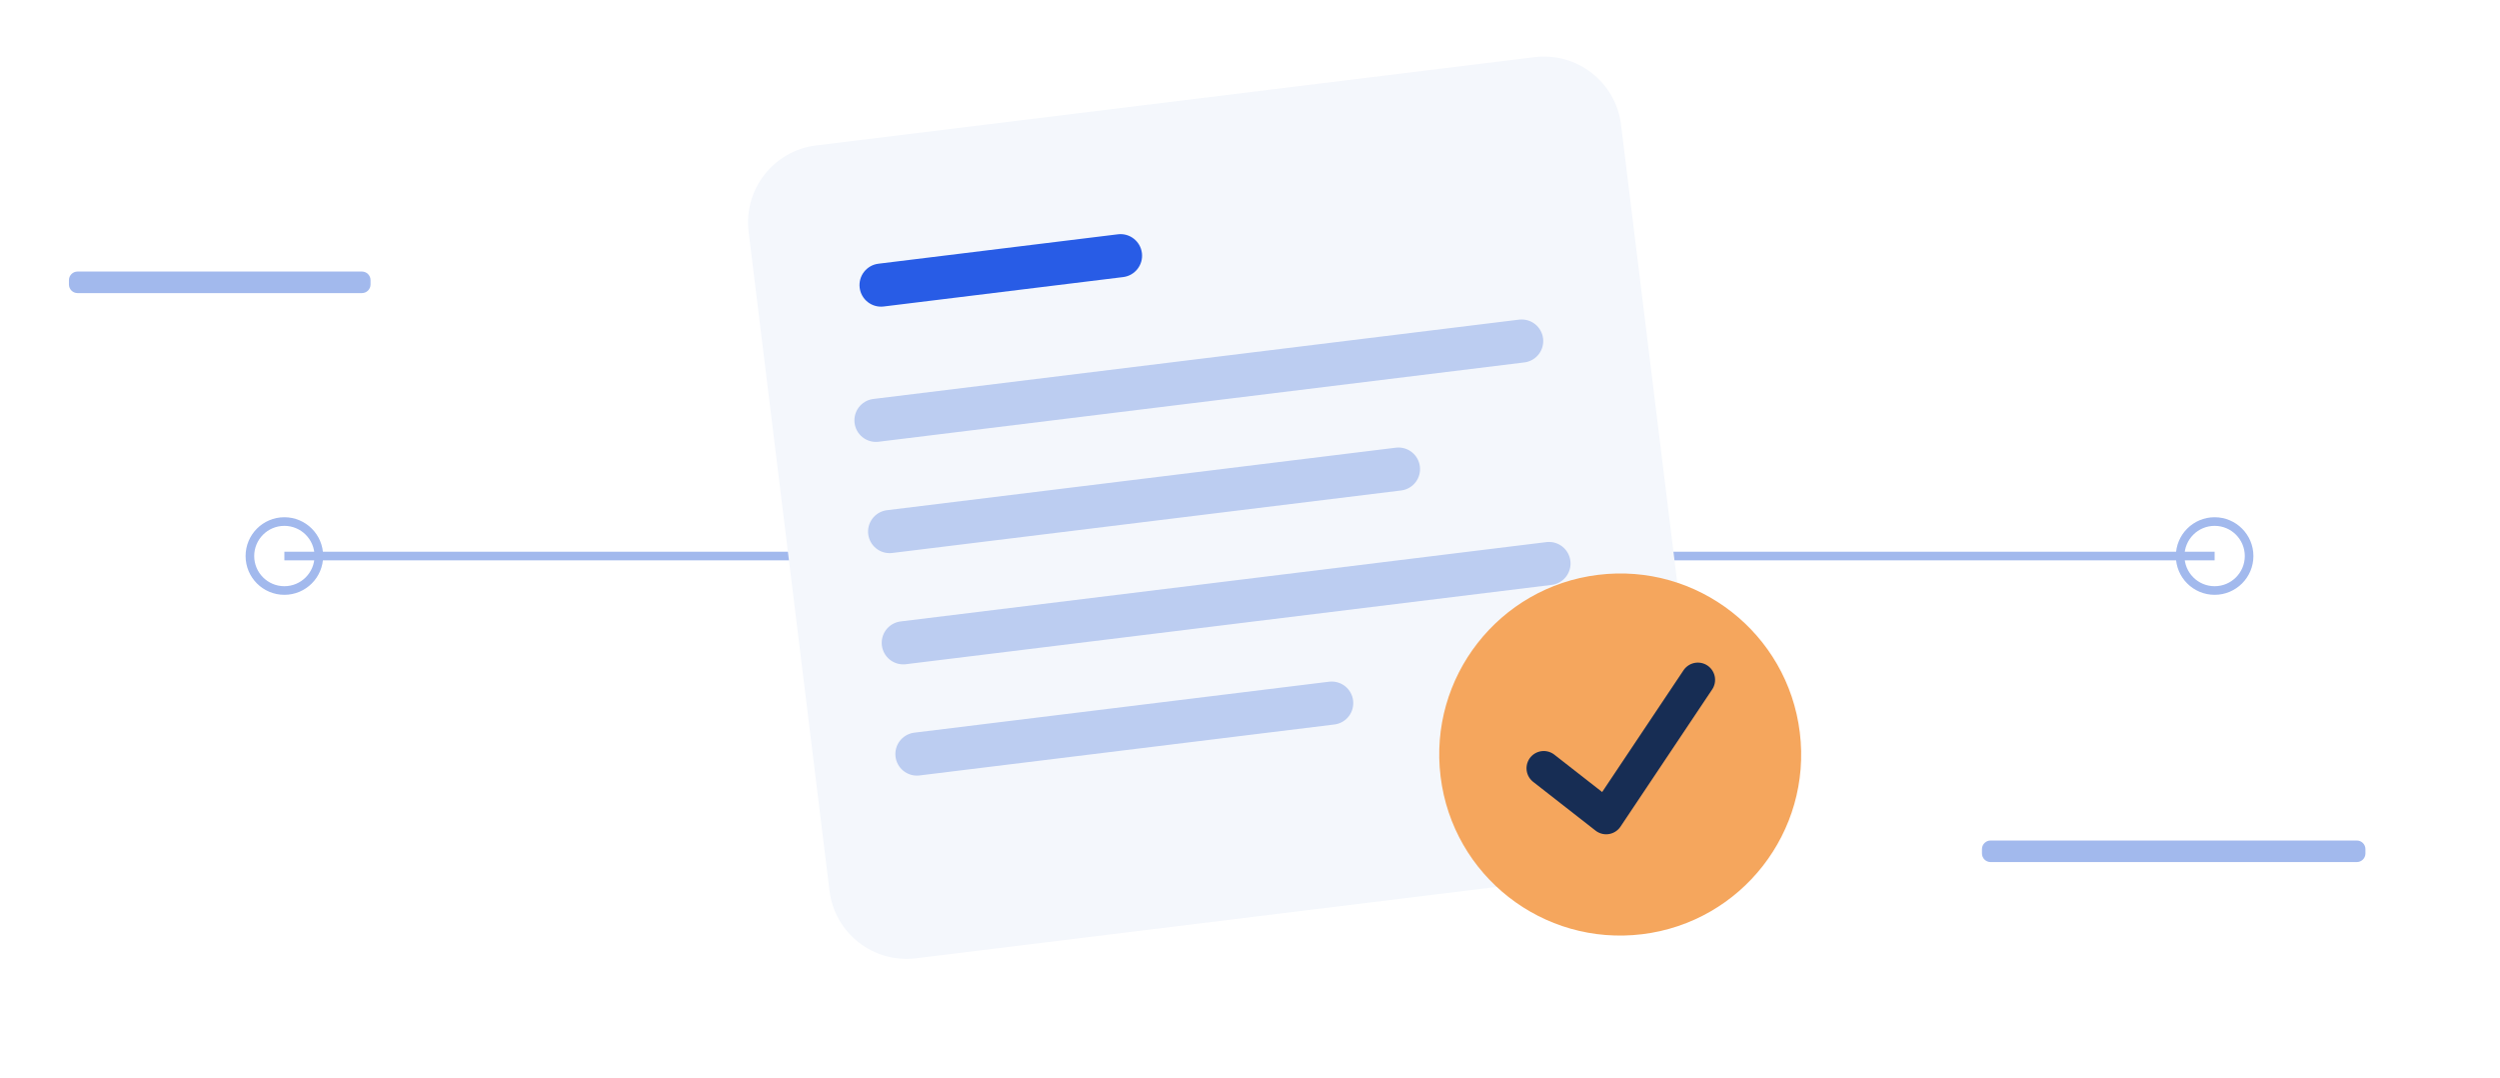
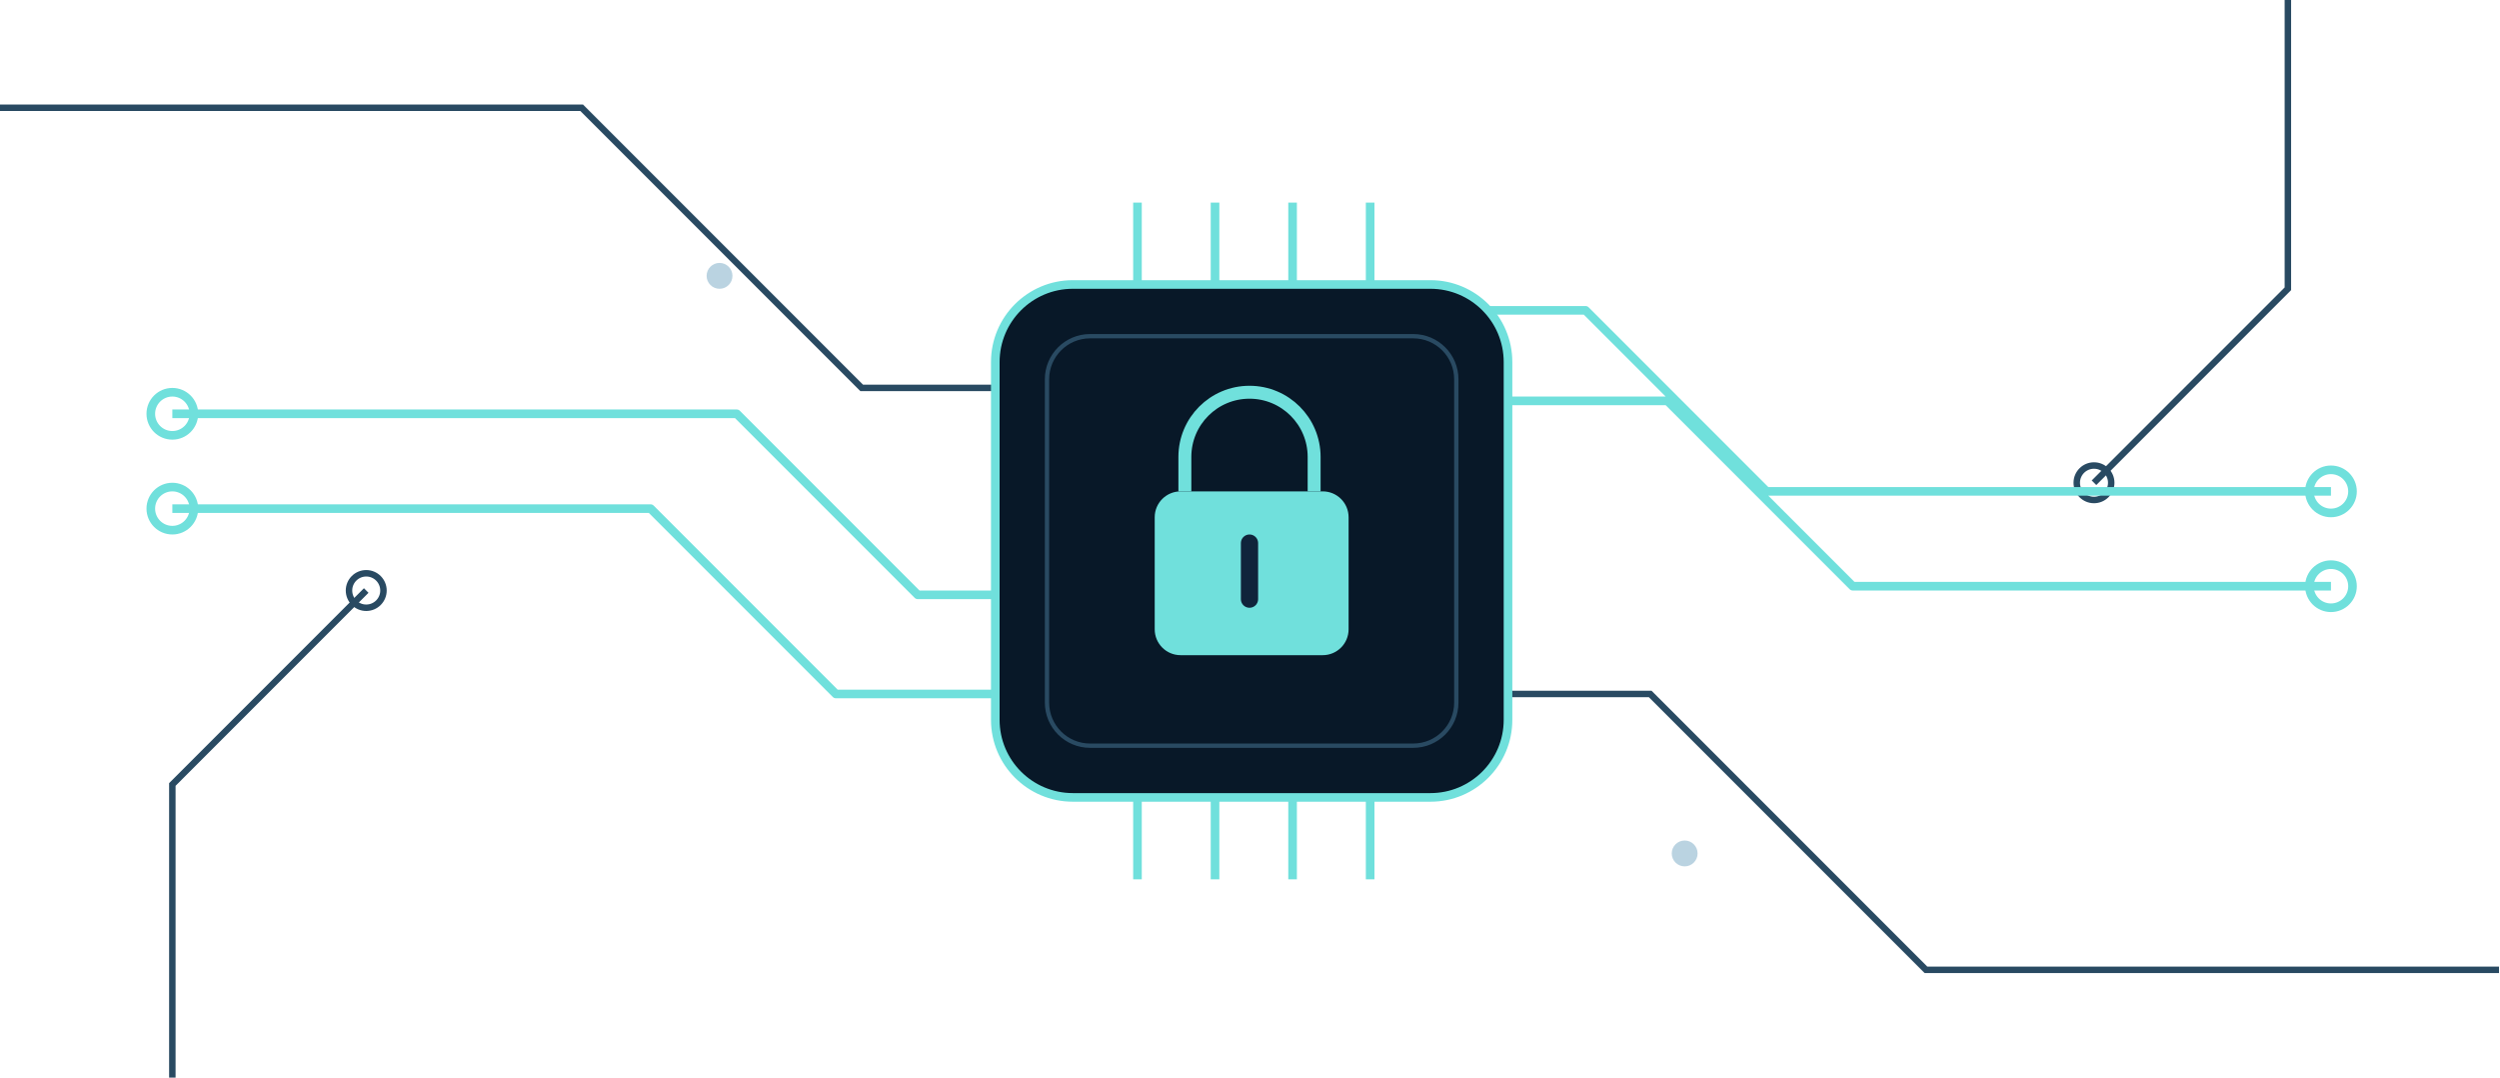
- <svg xmlns="http://www.w3.org/2000/svg" viewBox="0 0 580 250">
-   <g fill="none" stroke="#A2B9ED" stroke-width="2">
-     <path d="M66 129H198M372 129h142" />
-     <circle cx="66" cy="129" r="8" />
-     <circle cx="514" cy="129" r="8" />
+ <svg xmlns="http://www.w3.org/2000/svg" viewBox="0 0 580 250" fill="none">
+   <g stroke="#294a62" stroke-width="1.5">
+     <path d="M0 25h135l65 65h90M580 225H447l-64-64h-93M40 250v-68l45-45M531 0v67l-45 45" />
+     <circle cx="85" cy="137" r="4" />
+     <circle cx="486" cy="112" r="4" />
  </g>
-   <g transform="translate(183 23) rotate(-7 100 100)">
-     <rect width="204" height="190" rx="18" fill="#F4F7FC" />
-     <rect x="24" y="29" width="66" height="10" rx="5" fill="#285CE6" />
-     <path d="M24 65h151M24 91h119M24 117h151M24 143h97" stroke="#BCCDF1" stroke-width="10" stroke-linecap="round" />
-     <circle cx="186" cy="163" r="42" fill="#F5A65D" />
-     <path d="m168 164 13 13 25-29" fill="none" stroke="#172D54" stroke-width="8" stroke-linecap="round" stroke-linejoin="round" />
+   <g stroke="#70e0dc" stroke-width="2" stroke-linejoin="round">
+     <path d="M40 96h131l42 42h50M40 118h111l43 43h69M541 114H410l-42-42h-50M541 136H430l-43-43h-69M264 66V47M282 66V47M300 66V47M318 66V47M264 185v19M282 185v19M300 185v19M318 185v19" />
+     <circle cx="40" cy="96" r="5" />
+     <circle cx="40" cy="118" r="5" />
+     <circle cx="541" cy="114" r="5" />
+     <circle cx="541" cy="136" r="5" />
  </g>
-   <g fill="#A2B9ED">
-     <rect x="16" y="63" width="70" height="5" rx="2" />
-     <rect x="460" y="195" width="89" height="5" rx="2" />
+   <rect x="231" y="66" width="119" height="119" rx="18" fill="#081828" stroke="#70e0dc" stroke-width="2" />
+   <rect x="243" y="78" width="95" height="95" rx="10" stroke="#294a62" />
+   <path d="M275 114v-8a15 15 0 0 1 30 0v8" stroke="#70e0dc" stroke-width="3" />
+   <rect x="268" y="114" width="45" height="38" rx="6" fill="#70e0dc" />
+   <path d="M290 126v13" stroke="#10243b" stroke-width="4" stroke-linecap="round" />
+   <g fill="#bad3e1">
+     <circle cx="167" cy="64" r="3" />
+     <circle cx="391" cy="198" r="3" />
  </g>
</svg>
